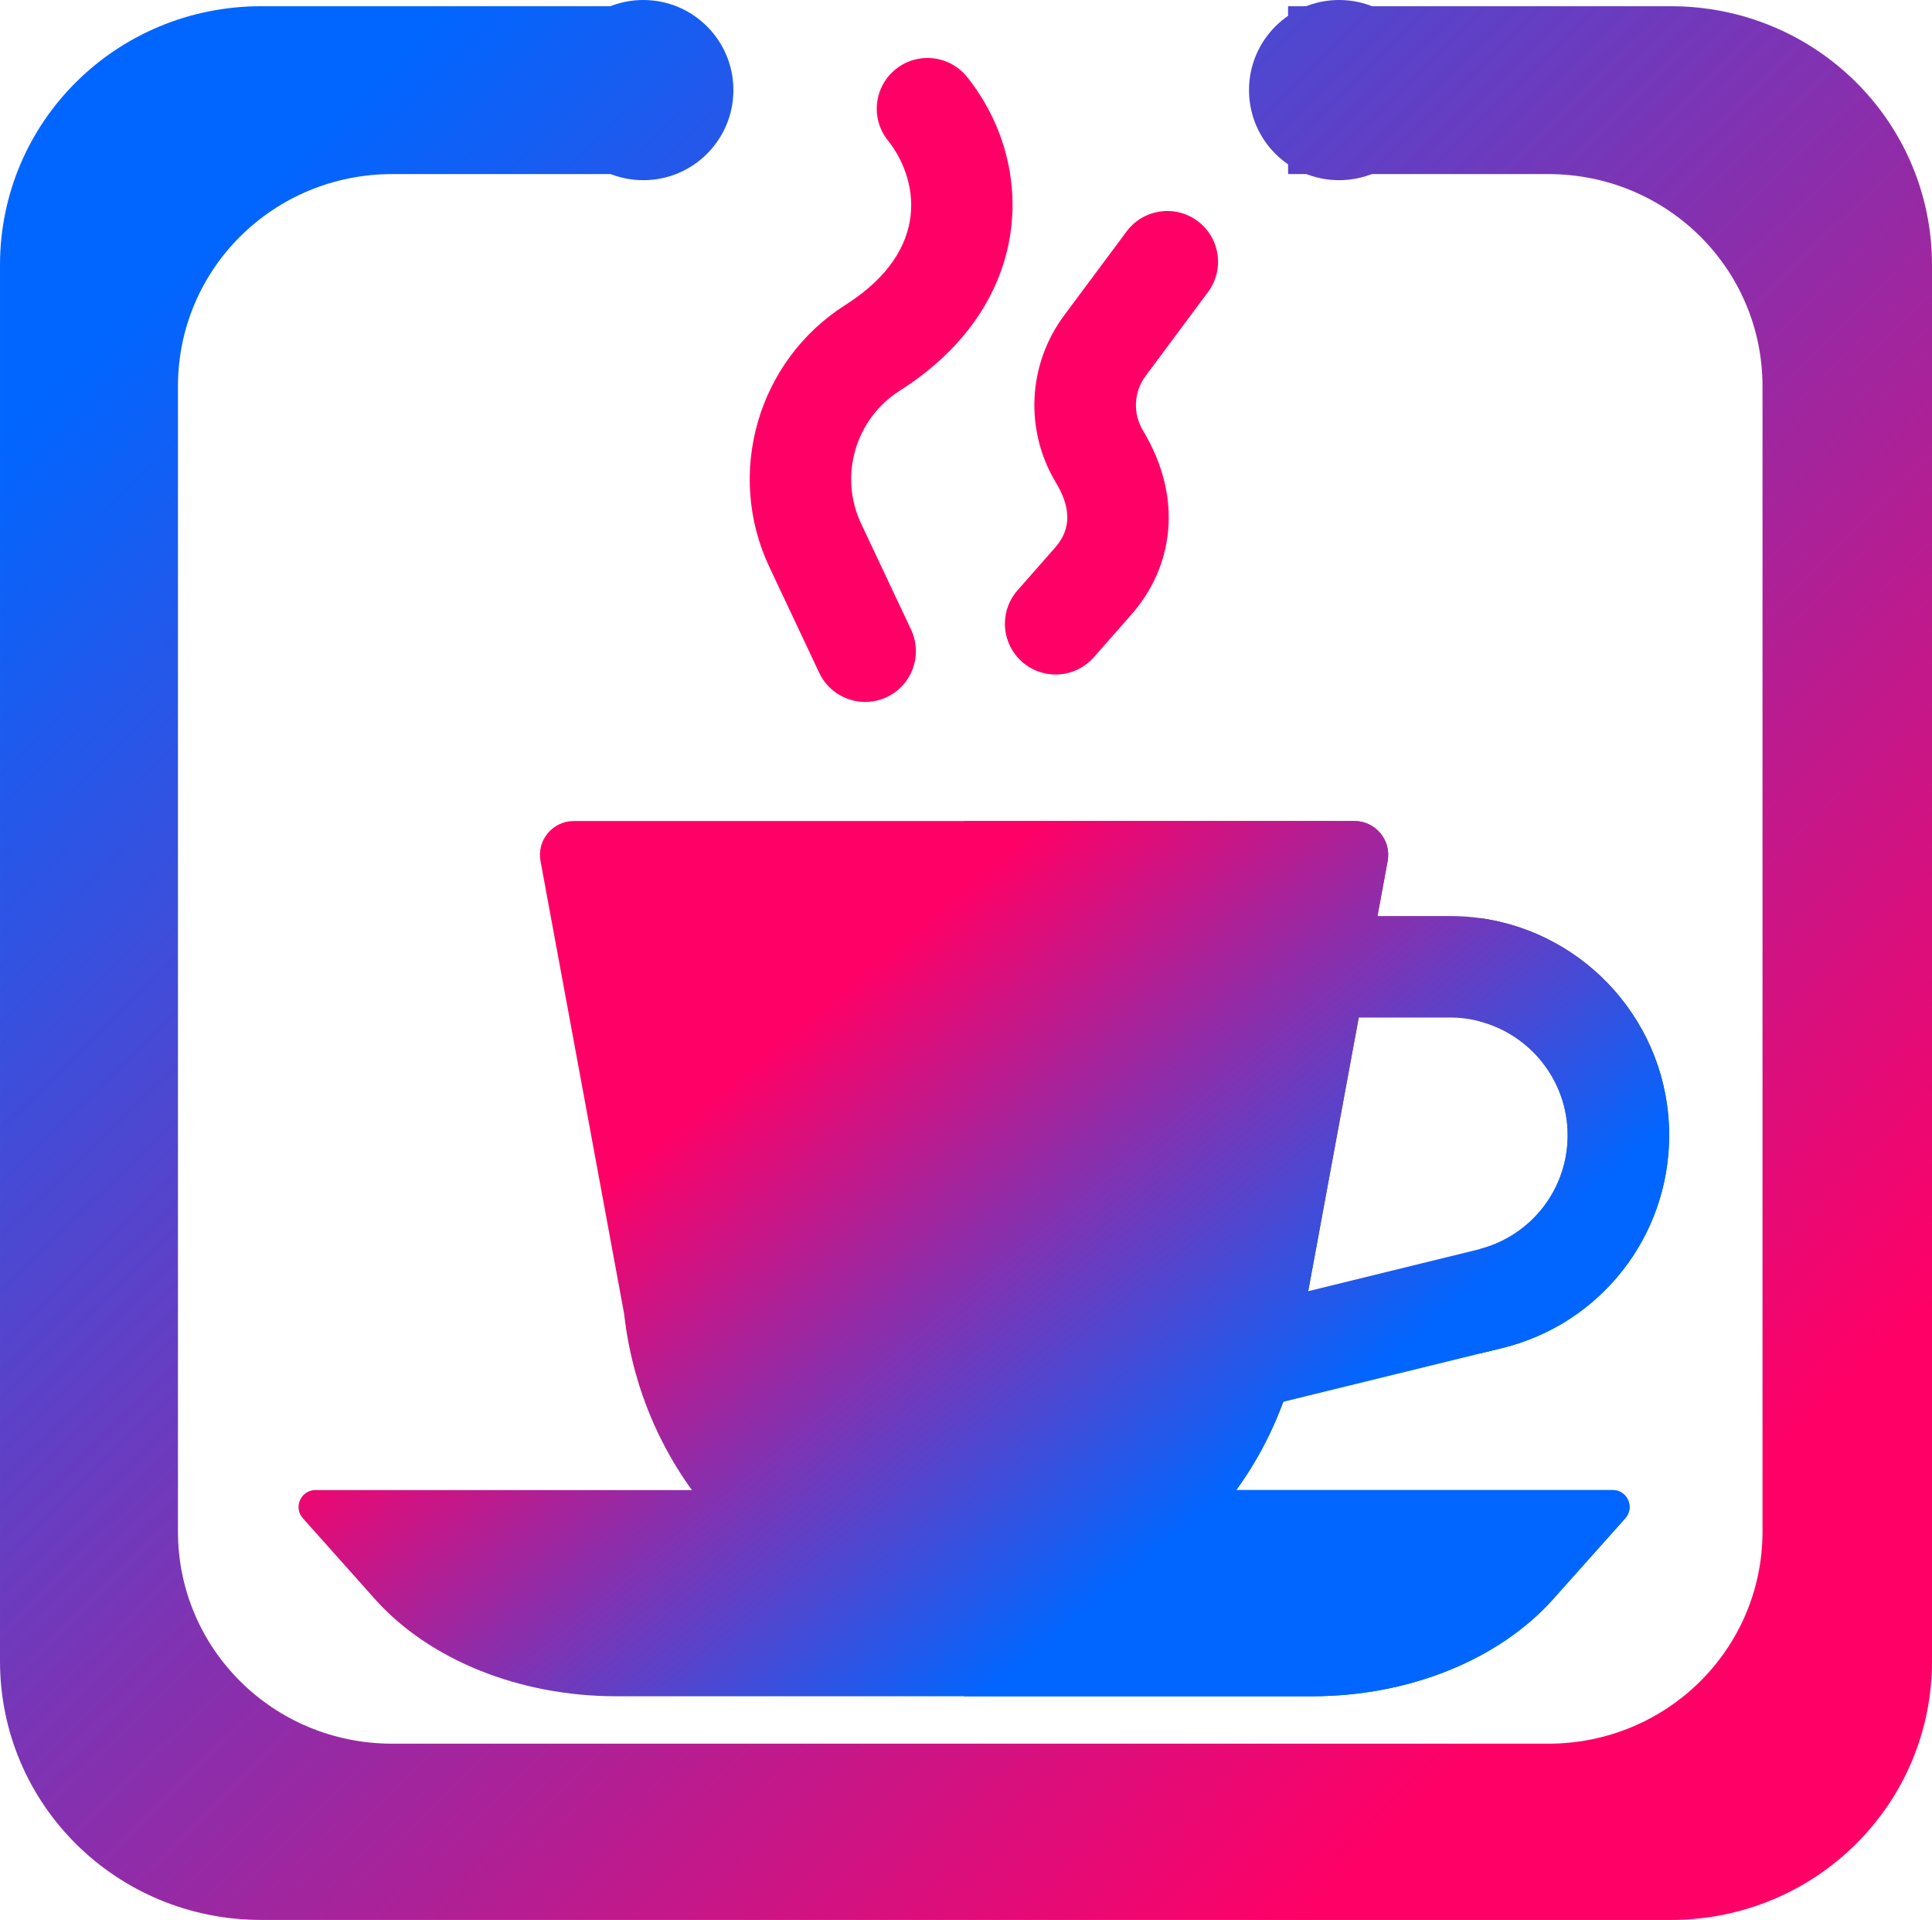
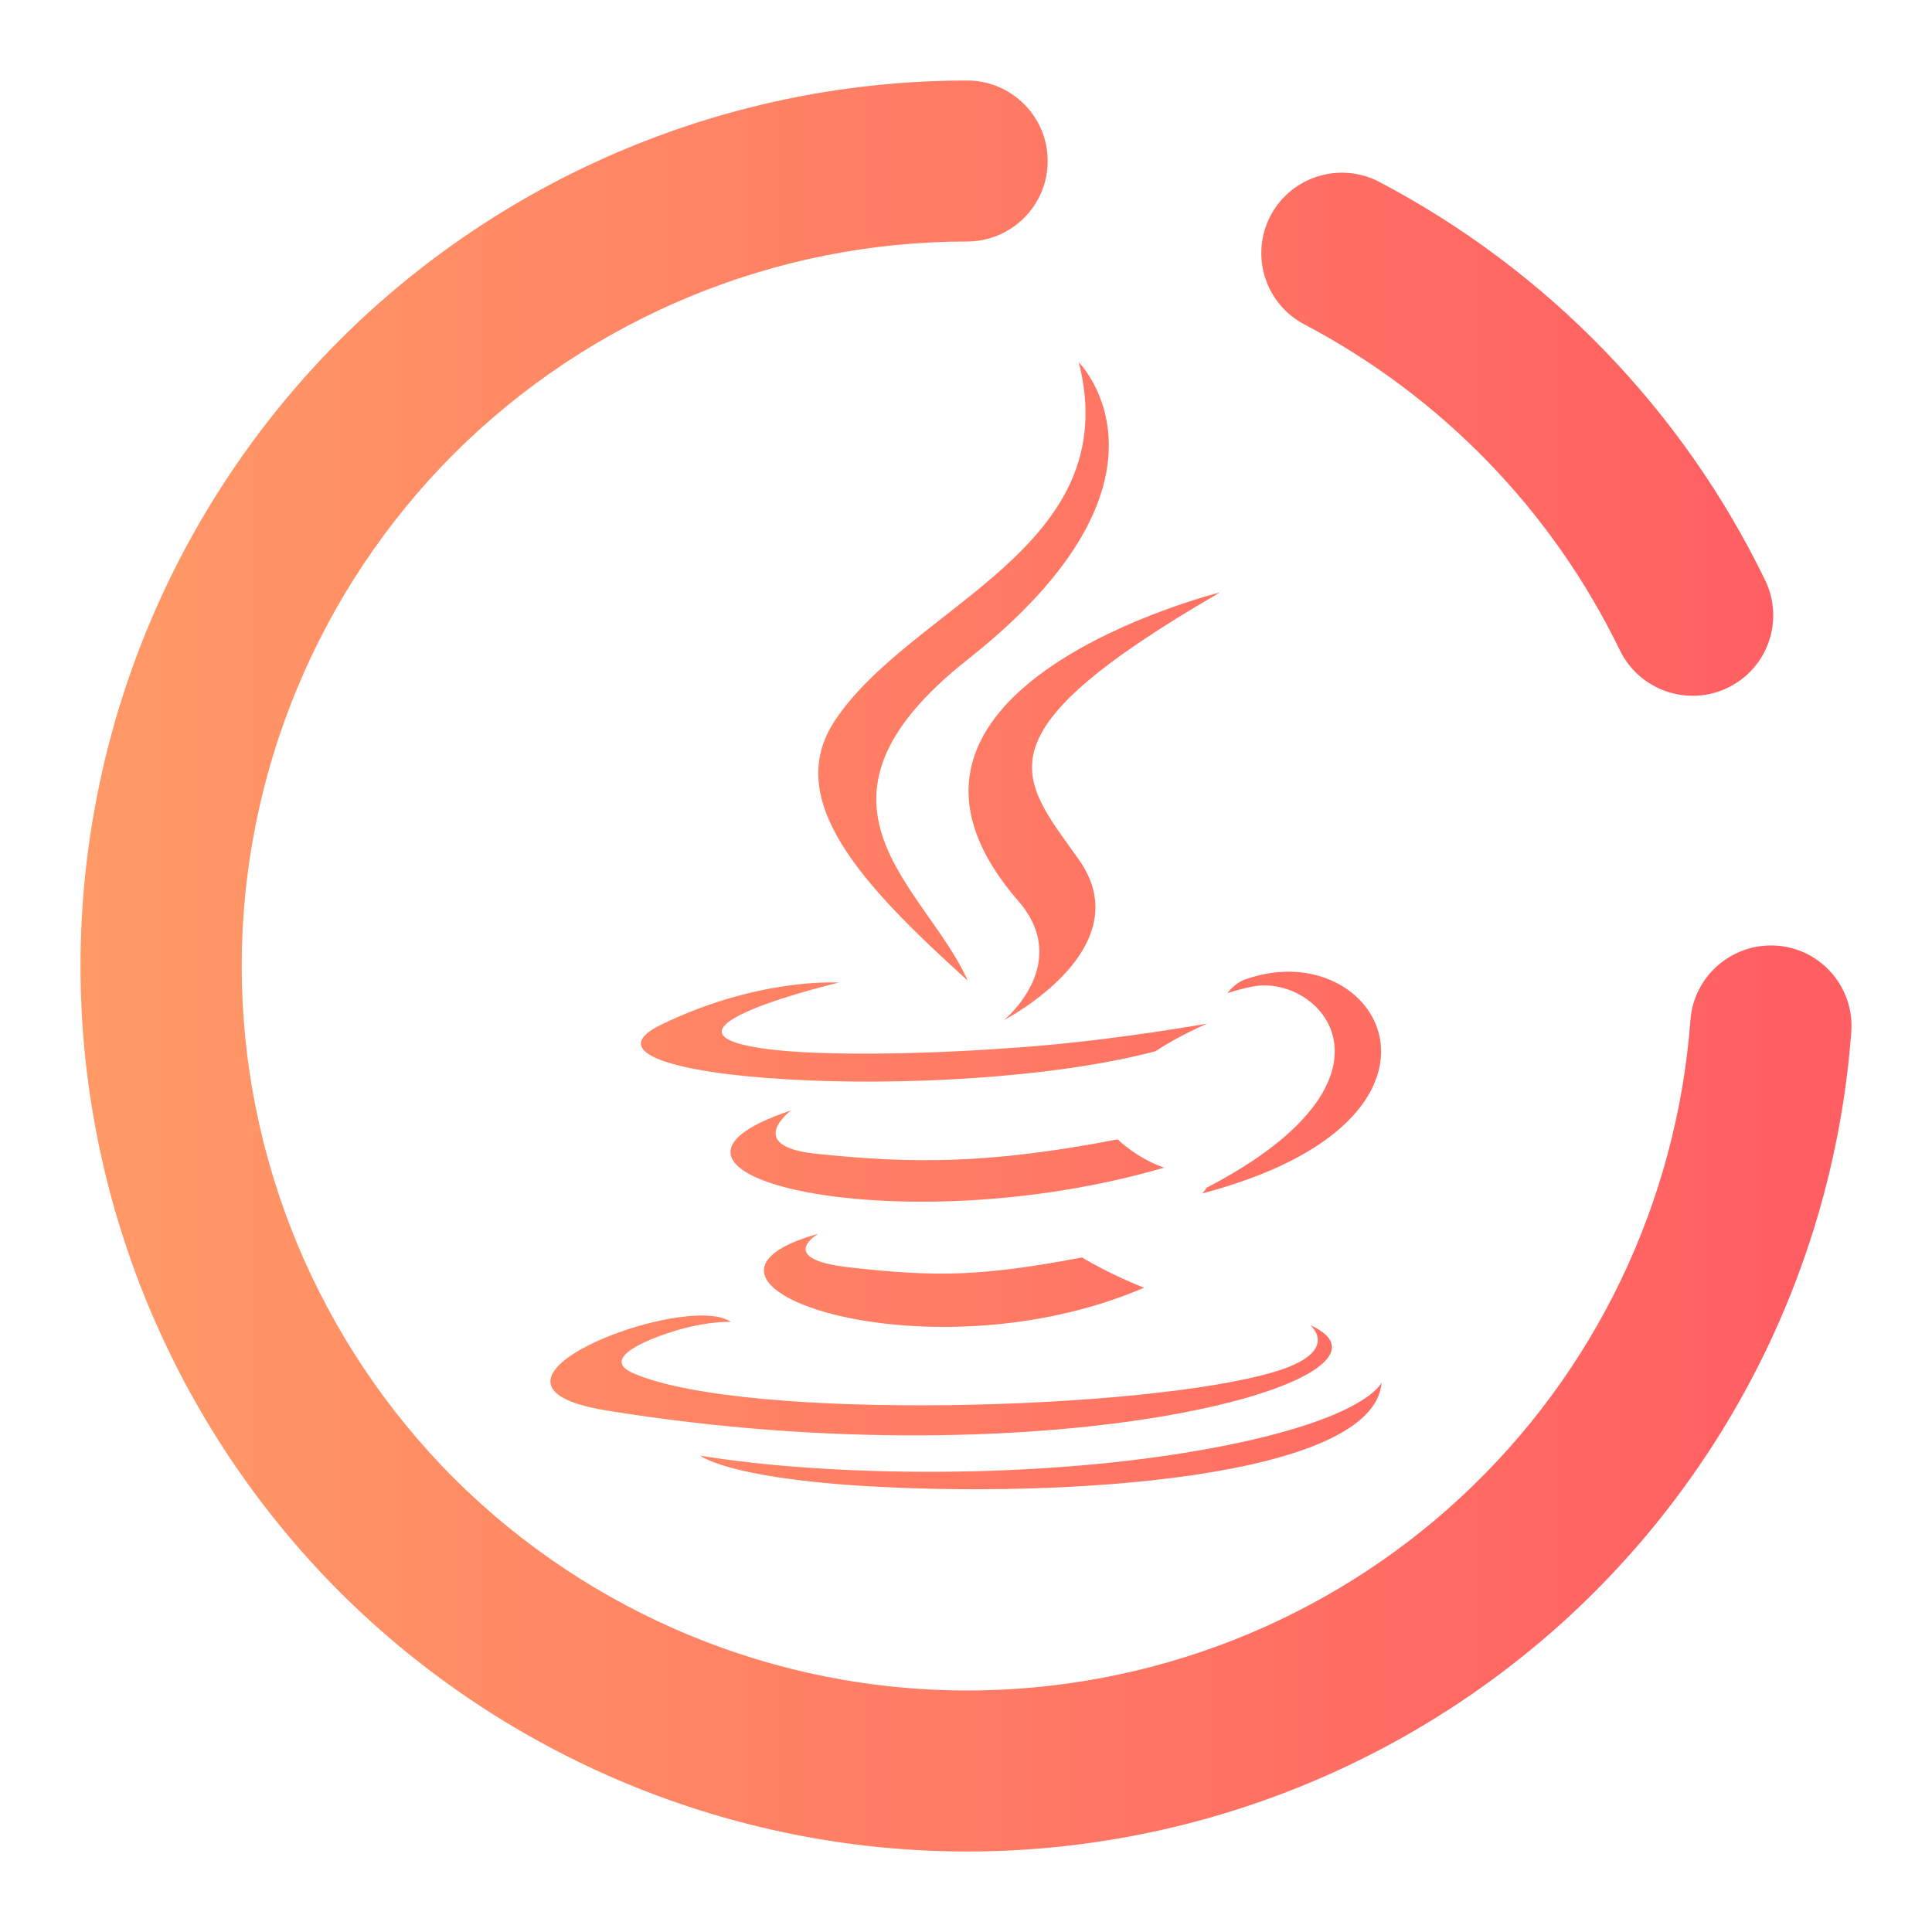
- <svg xmlns="http://www.w3.org/2000/svg" xmlns:xlink="http://www.w3.org/1999/xlink" height="231.75pt" viewBox="-42 0 233.25 231.75" width="233.25pt" version="1.1" id="svg18">
-   <defs id="defs22">
-     <linearGradient id="linearGradient880">
-       <stop style="stop-color:#0066ff;stop-opacity:1" offset="0" id="stop876" />
-       <stop style="stop-color:#ff0066;stop-opacity:1" offset="1" id="stop878" />
-     </linearGradient>
-     <linearGradient id="linearGradient854">
-       <stop style="stop-color:#ff0066;stop-opacity:1" offset="0" id="stop850" />
-       <stop style="stop-color:#0066ff;stop-opacity:1" offset="1" id="stop852" />
-     </linearGradient>
-     <linearGradient id="_lgradient_0" x1="-0.014" y1="0.01" x2="1.016" y2="1.072" gradientTransform="matrix(173.25,0,0,173.25,-499.5002,279.5)" gradientUnits="userSpaceOnUse">
-       <stop offset="0%" stop-opacity="1" style="stop-color:rgb(249,212,35)" id="stop2" />
-       <stop offset="51.562%" stop-opacity="1" style="stop-color:rgb(255,78,80)" id="stop4" />
-       <stop offset="99.13%" stop-opacity="1" style="stop-color:rgb(138,35,135)" id="stop6" />
-     </linearGradient>
-     <linearGradient id="_lgradient_1" x1="0" y1="0.5" x2="0.907" y2="0.92" gradientTransform="matrix(47.73039,0,0,47.77764,-521.1463,127.7753)" gradientUnits="userSpaceOnUse">
-       <stop offset="0%" stop-opacity="1" style="stop-color:rgb(0,255,216)" id="stop11" />
-       <stop offset="83.888%" stop-opacity="1" style="stop-color:rgb(0,255,184)" id="stop13" />
-     </linearGradient>
-     <linearGradient id="_lgradient_2" x1="0" y1="0.5" x2="0.907" y2="0.92" gradientTransform="matrix(45.49782,0,0,12.01725,-521.0125,221.291)" gradientUnits="userSpaceOnUse">
-       <stop offset="0%" stop-opacity="1" style="stop-color:rgb(0,255,216)" id="stop18" />
-       <stop offset="83.888%" stop-opacity="1" style="stop-color:rgb(0,255,184)" id="stop20" />
-     </linearGradient>
-     <linearGradient id="_lgradient_3" x1="0" y1="0.5" x2="1" y2="0.5" gradientTransform="matrix(45.49782,0,0,12.01725,-450.1374,221.291)" gradientUnits="userSpaceOnUse">
-       <stop offset="0%" stop-opacity="1" style="stop-color:rgb(241,39,17)" id="stop25" />
-       <stop offset="99.13%" stop-opacity="1" style="stop-color:rgb(245,175,25)" id="stop27" />
-     </linearGradient>
-     <linearGradient id="_lgradient_4" x1="0" y1="0.5" x2="1" y2="0.5" gradientTransform="matrix(45.49782,0,0,12.01725,-450.1374,205.541)" gradientUnits="userSpaceOnUse">
-       <stop offset="0%" stop-opacity="1" style="stop-color:rgb(241,39,17)" id="stop32" />
-       <stop offset="99.13%" stop-opacity="1" style="stop-color:rgb(245,175,25)" id="stop34" />
-     </linearGradient>
-     <linearGradient id="_lgradient_5" x1="-3.8208334e-05" y1="0.5" x2="1" y2="0.5" gradientTransform="matrix(37.87876,0,0,39.69001,-444.5777,130.5237)" gradientUnits="userSpaceOnUse">
-       <stop offset="0%" stop-opacity="1" style="stop-color:rgb(211,0,220)" id="stop39" />
-       <stop offset="100%" stop-opacity="1" style="stop-color:rgb(135,0,255)" id="stop41" />
-     </linearGradient>
-     <linearGradient xlink:href="#linearGradient854" id="linearGradient868" gradientUnits="userSpaceOnUse" x1="180.48" y1="280.921" x2="308.642" y2="434.327" />
-     <linearGradient xlink:href="#linearGradient880" id="linearGradient882" x1="-9.042" y1="333.5" x2="157.458" y2="504.5" gradientUnits="userSpaceOnUse" />
-   </defs>
-   <g id="g854" transform="matrix(0.3862311,0,0,0.3862311,-5.957117,6.999572)" style="fill-opacity:1;fill:url(#linearGradient868)">
-     <path id="path2" d="m 428.434,336.668 c 0,31.625 -21.465,58.988 -52.191,66.52 l -6.988,1.711 -92.562,22.703 c -8.387,2.094 -17.074,-3.031 -19.184,-11.621 -2.082,-8.512 3.121,-17.098 11.633,-19.18 l 99.551,-24.414 c 0.191,-0.043 0.383,-0.098 0.562,-0.148 16.195,-4.242 27.457,-18.781 27.457,-35.57 0,-17.055 -11.672,-31.445 -27.457,-35.582 -2.984,-0.793 -6.102,-1.203 -9.328,-1.203 h -87.012 c -8.766,0 -15.859,-7.098 -15.859,-15.863 0,-8.754 7.094,-15.859 15.859,-15.859 h 87.012 c 3.16,0 6.281,0.211 9.328,0.633 33.379,4.559 59.18,33.258 59.18,67.875 z m 0,0" style="fill:url(#linearGradient868);fill-opacity:1" />
-     <path id="path4" d="m 428.434,336.668 c 0,31.625 -21.465,58.988 -52.191,66.52 l -6.988,1.711 v -32.66 c 16.195,-4.242 27.457,-18.781 27.457,-35.57 0,-17.055 -11.672,-31.445 -27.457,-35.582 v -32.293 c 33.379,4.559 59.18,33.258 59.18,67.875 z m 0,0" style="fill:url(#linearGradient868);fill-opacity:1" />
-     <path id="path6" d="m 340.438,250.957 -26.125,141.434 c -6.379,56.77 -52.047,99.539 -106.277,99.539 -54.234,0 -99.902,-42.77 -106.277,-99.539 L 75.633,250.957 C 74.438,244.465 79.426,238.469 86.035,238.469 H 330.035 c 6.605,0 11.598,5.996 10.402,12.488 z m 0,0" style="fill:url(#linearGradient868);fill-opacity:1" />
-     <path id="path8" d="m 340.438,250.957 -26.125,141.434 c -6.379,56.77 -52.047,99.539 -106.277,99.539 V 238.469 h 122 c 6.605,0 11.598,5.996 10.402,12.488 z m 0,0" style="fill:url(#linearGradient868);fill-opacity:1" />
-     <path id="path10" d="m 414.719,456.371 -22.523,25.242 C 375.238,500.625 347.016,512 316.828,512 H 99.242 c -30.188,0 -58.41,-11.375 -75.379,-30.387 L 1.352,456.371 c -3.035,-3.402 -0.625,-8.809 3.941,-8.809 H 410.773 c 4.57,0 6.98,5.406 3.945,8.809 z m 0,0" style="fill:url(#linearGradient868);fill-opacity:1" />
-     <path id="path12" d="m 414.719,456.371 -22.523,25.242 C 375.238,500.625 347.016,512 316.828,512 H 208.035 v -64.438 h 202.738 c 4.57,0 6.98,5.406 3.945,8.809 z m 0,0" style="fill:url(#linearGradient868);fill-opacity:1" />
-     <path id="path14" d="m 208.988,5.949 c -5.477,-6.84 -15.457,-7.945 -22.293,-2.469 -6.84,5.477 -7.945,15.457 -2.469,22.293 9.051,11.309 14.363,33.844 -13.332,51.438 -27.336,17.371 -37.539,52.559 -23.727,81.855 l 15.598,33.09 c 3.734,7.918 13.184,11.316 21.109,7.582 7.926,-3.734 11.32,-13.188 7.582,-21.109 l -15.598,-33.09 c -7.012,-14.871 -1.832,-32.734 12.047,-41.551 42.336,-26.898 42.855,-70.84 21.082,-98.039 z m 0,0" style="fill:url(#linearGradient868);fill-opacity:1" />
-     <path id="path16" d="M 284.281,73.152 C 289.512,66.125 288.055,56.188 281.027,50.957 274,45.73 264.062,47.188 258.836,54.215 l -19.492,26.195 c -11.438,15.375 -12.453,35.922 -2.582,52.344 4.305,7.164 5.254,13.992 -0.289,20.289 l -11.711,13.297 c -5.789,6.574 -5.152,16.598 1.422,22.387 6.574,5.785 16.598,5.148 22.387,-1.422 l 11.707,-13.297 c 12.984,-14.742 16.566,-36.137 3.676,-57.594 -3.219,-5.355 -2.887,-12.055 0.84,-17.066 z m 0,0" style="fill:url(#linearGradient868);fill-opacity:1" />
-   </g>
-   <g id="g962" style="fill:url(#linearGradient882);fill-opacity:1" transform="translate(-5.957522,-307.2501)">
-     <path id="rect856" d="m -4.5,308 c -17.474,0 -31.542,13.932 -31.542,31.238 v 168.524 c 0,17.306 14.068,31.238 31.542,31.238 H 165.665 c 17.474,0 31.542,-13.932 31.542,-31.238 V 339.238 c 0,-17.306 -14.068,-31.238 -31.542,-31.238 h -46.197 v 20.263 h 31.409 c 14.332,0 25.869,11.428 25.869,25.622 v 138.22 c 0,14.194 -11.537,25.619 -25.869,25.619 H 11.31 c -14.332,0 -25.869,-11.425 -25.869,-25.619 V 353.885 c 0,-14.194 11.537,-25.622 25.869,-25.622 h 26.897 v -20.263 z" style="opacity:1;fill:url(#linearGradient882);fill-opacity:1;stroke:#ff00ff;stroke-width:0;stroke-miterlimit:4;stroke-dasharray:none;stroke-opacity:1" />
-     <circle r="10.875" cy="318.125" cx="41.625" id="path933" style="opacity:1;fill:url(#linearGradient882);fill-opacity:1;stroke:#ff00ff;stroke-width:0;stroke-miterlimit:4;stroke-dasharray:none;stroke-opacity:1" />
-     <circle r="10.875" cy="318.125" cx="125.625" id="path933-7" style="opacity:1;fill:url(#linearGradient882);fill-opacity:1;stroke:#ff00ff;stroke-width:0;stroke-miterlimit:4;stroke-dasharray:none;stroke-opacity:1" />
-   </g>
+ <svg xmlns="http://www.w3.org/2000/svg" style="isolation:isolate" viewBox="0 0 48 48" width="48pt" height="48pt">
+   <linearGradient id="_lgradient_3" x1="0" y1="0.5" x2="1" y2="0.5" gradientTransform="matrix(44,0,0,44,2,2)" gradientUnits="userSpaceOnUse">
+     <stop offset="0%" stop-opacity="1" style="stop-color:rgb(255,153,102)" />
+     <stop offset="98.261%" stop-opacity="1" style="stop-color:rgb(255,94,98)" />
+   </linearGradient>
+   <path d=" M 41.999 25.34 L 41.999 25.34 C 42.082 24.242 43.045 23.415 44.147 23.495 L 44.147 23.495 C 45.249 23.575 46.077 24.536 45.994 25.64 L 45.994 25.64 C 45.584 31.17 43.091 36.35 39.016 40.13 C 34.941 43.9 29.584 46 24.027 46 C 18.19 46 12.583 43.68 8.448 39.56 C 4.323 35.43 2 29.83 2 24 C 2 18.17 4.323 12.57 8.448 8.44 C 12.583 4.32 18.19 2 24.027 2 L 24.027 2 C 25.132 2 26.03 2.896 26.03 4 L 26.03 4 C 26.03 5.104 25.132 6 24.027 6 L 24.027 6 C 19.251 6 14.666 7.9 11.281 11.27 C 7.907 14.65 6.005 19.23 6.005 24 C 6.005 28.77 7.907 33.35 11.281 36.73 C 14.666 40.1 19.251 42 24.027 42 C 28.573 42 32.958 40.29 36.292 37.2 C 39.626 34.11 41.659 29.87 41.999 25.34 L 41.999 25.34 L 41.999 25.34 L 41.999 25.34 L 41.999 25.34 L 41.999 25.34 L 41.999 25.34 L 41.999 25.34 L 41.999 25.34 Z  M 32.408 8.06 L 32.408 8.06 C 31.429 7.547 31.053 6.337 31.566 5.36 L 31.566 5.36 C 32.08 4.383 33.292 4.007 34.27 4.52 L 34.27 4.52 C 38.435 6.71 41.799 10.18 43.852 14.41 L 43.852 14.41 C 44.338 15.403 43.925 16.602 42.93 17.085 L 42.93 17.085 C 41.936 17.568 40.733 17.153 40.247 16.16 L 40.247 16.16 C 38.565 12.69 35.822 9.86 32.408 8.06 L 32.408 8.06 L 32.408 8.06 L 32.408 8.06 L 32.408 8.06 L 32.408 8.06 L 32.408 8.06 L 32.408 8.06 L 32.408 8.06 Z  M 20.326 30.654 C 20.326 30.654 19.256 31.276 21.088 31.486 C 23.306 31.739 24.44 31.703 26.885 31.241 C 26.885 31.241 27.529 31.644 28.427 31.993 C 22.945 34.341 16.02 31.857 20.325 30.654 L 20.326 30.654 L 20.326 30.654 L 20.326 30.654 L 20.326 30.654 L 20.326 30.654 L 20.326 30.654 L 20.326 30.654 L 20.326 30.654 Z  M 19.655 27.588 C 19.655 27.588 18.456 28.477 20.288 28.666 C 22.659 28.911 24.53 28.931 27.77 28.307 C 27.77 28.307 28.217 28.761 28.921 29.01 C 22.294 30.948 14.914 29.162 19.655 27.588 L 19.655 27.588 L 19.655 27.588 L 19.655 27.588 L 19.655 27.588 L 19.655 27.588 L 19.655 27.588 L 19.655 27.588 Z  M 25.302 22.388 C 26.653 23.943 24.947 25.342 24.947 25.342 C 24.947 25.342 28.377 23.572 26.802 21.354 C 25.331 19.287 24.203 18.26 30.309 14.719 C 30.309 14.719 20.724 17.112 25.302 22.388 L 25.302 22.388 L 25.302 22.388 L 25.302 22.388 L 25.302 22.388 L 25.302 22.388 L 25.302 22.388 Z  M 32.552 32.921 C 32.552 32.921 33.343 33.574 31.68 34.078 C 28.516 35.037 18.511 35.326 15.732 34.117 C 14.734 33.682 16.607 33.079 17.196 32.952 C 17.81 32.819 18.161 32.843 18.161 32.843 C 17.05 32.061 10.98 34.38 15.078 35.045 C 26.254 36.856 35.45 34.229 32.551 32.921 L 32.552 32.921 L 32.552 32.921 L 32.552 32.921 L 32.552 32.921 L 32.552 32.921 Z  M 20.84 24.412 C 20.84 24.412 15.751 25.621 19.038 26.06 C 20.426 26.246 23.192 26.203 25.77 25.987 C 27.876 25.81 29.99 25.432 29.99 25.432 C 29.99 25.432 29.248 25.751 28.711 26.117 C 23.542 27.477 13.559 26.844 16.434 25.454 C 18.863 24.278 20.84 24.412 20.84 24.412 L 20.84 24.412 L 20.84 24.412 L 20.84 24.412 L 20.84 24.412 Z  M 29.969 29.514 C 35.223 26.785 32.793 24.162 31.098 24.515 C 30.683 24.602 30.497 24.676 30.497 24.676 C 30.497 24.676 30.652 24.434 30.946 24.33 C 34.3 23.152 36.879 27.808 29.864 29.652 C 29.864 29.652 29.945 29.579 29.969 29.514 L 29.969 29.514 L 29.969 29.514 L 29.969 29.514 Z  M 26.802 9 C 26.802 9 29.711 11.91 24.042 16.385 C 19.497 19.975 23.006 22.022 24.041 24.361 C 21.387 21.967 19.441 19.859 20.746 17.898 C 22.663 15.019 27.976 13.623 26.802 9 L 26.802 9 L 26.802 9 Z  M 21.356 36.912 C 26.398 37.235 34.142 36.733 34.326 34.347 C 34.326 34.347 33.973 35.251 30.159 35.969 C 25.855 36.779 20.546 36.685 17.398 36.165 C 17.398 36.165 18.043 36.699 21.356 36.912 L 21.356 36.912 Z " fill-rule="evenodd" fill="url(#_lgradient_3)" />
</svg>
